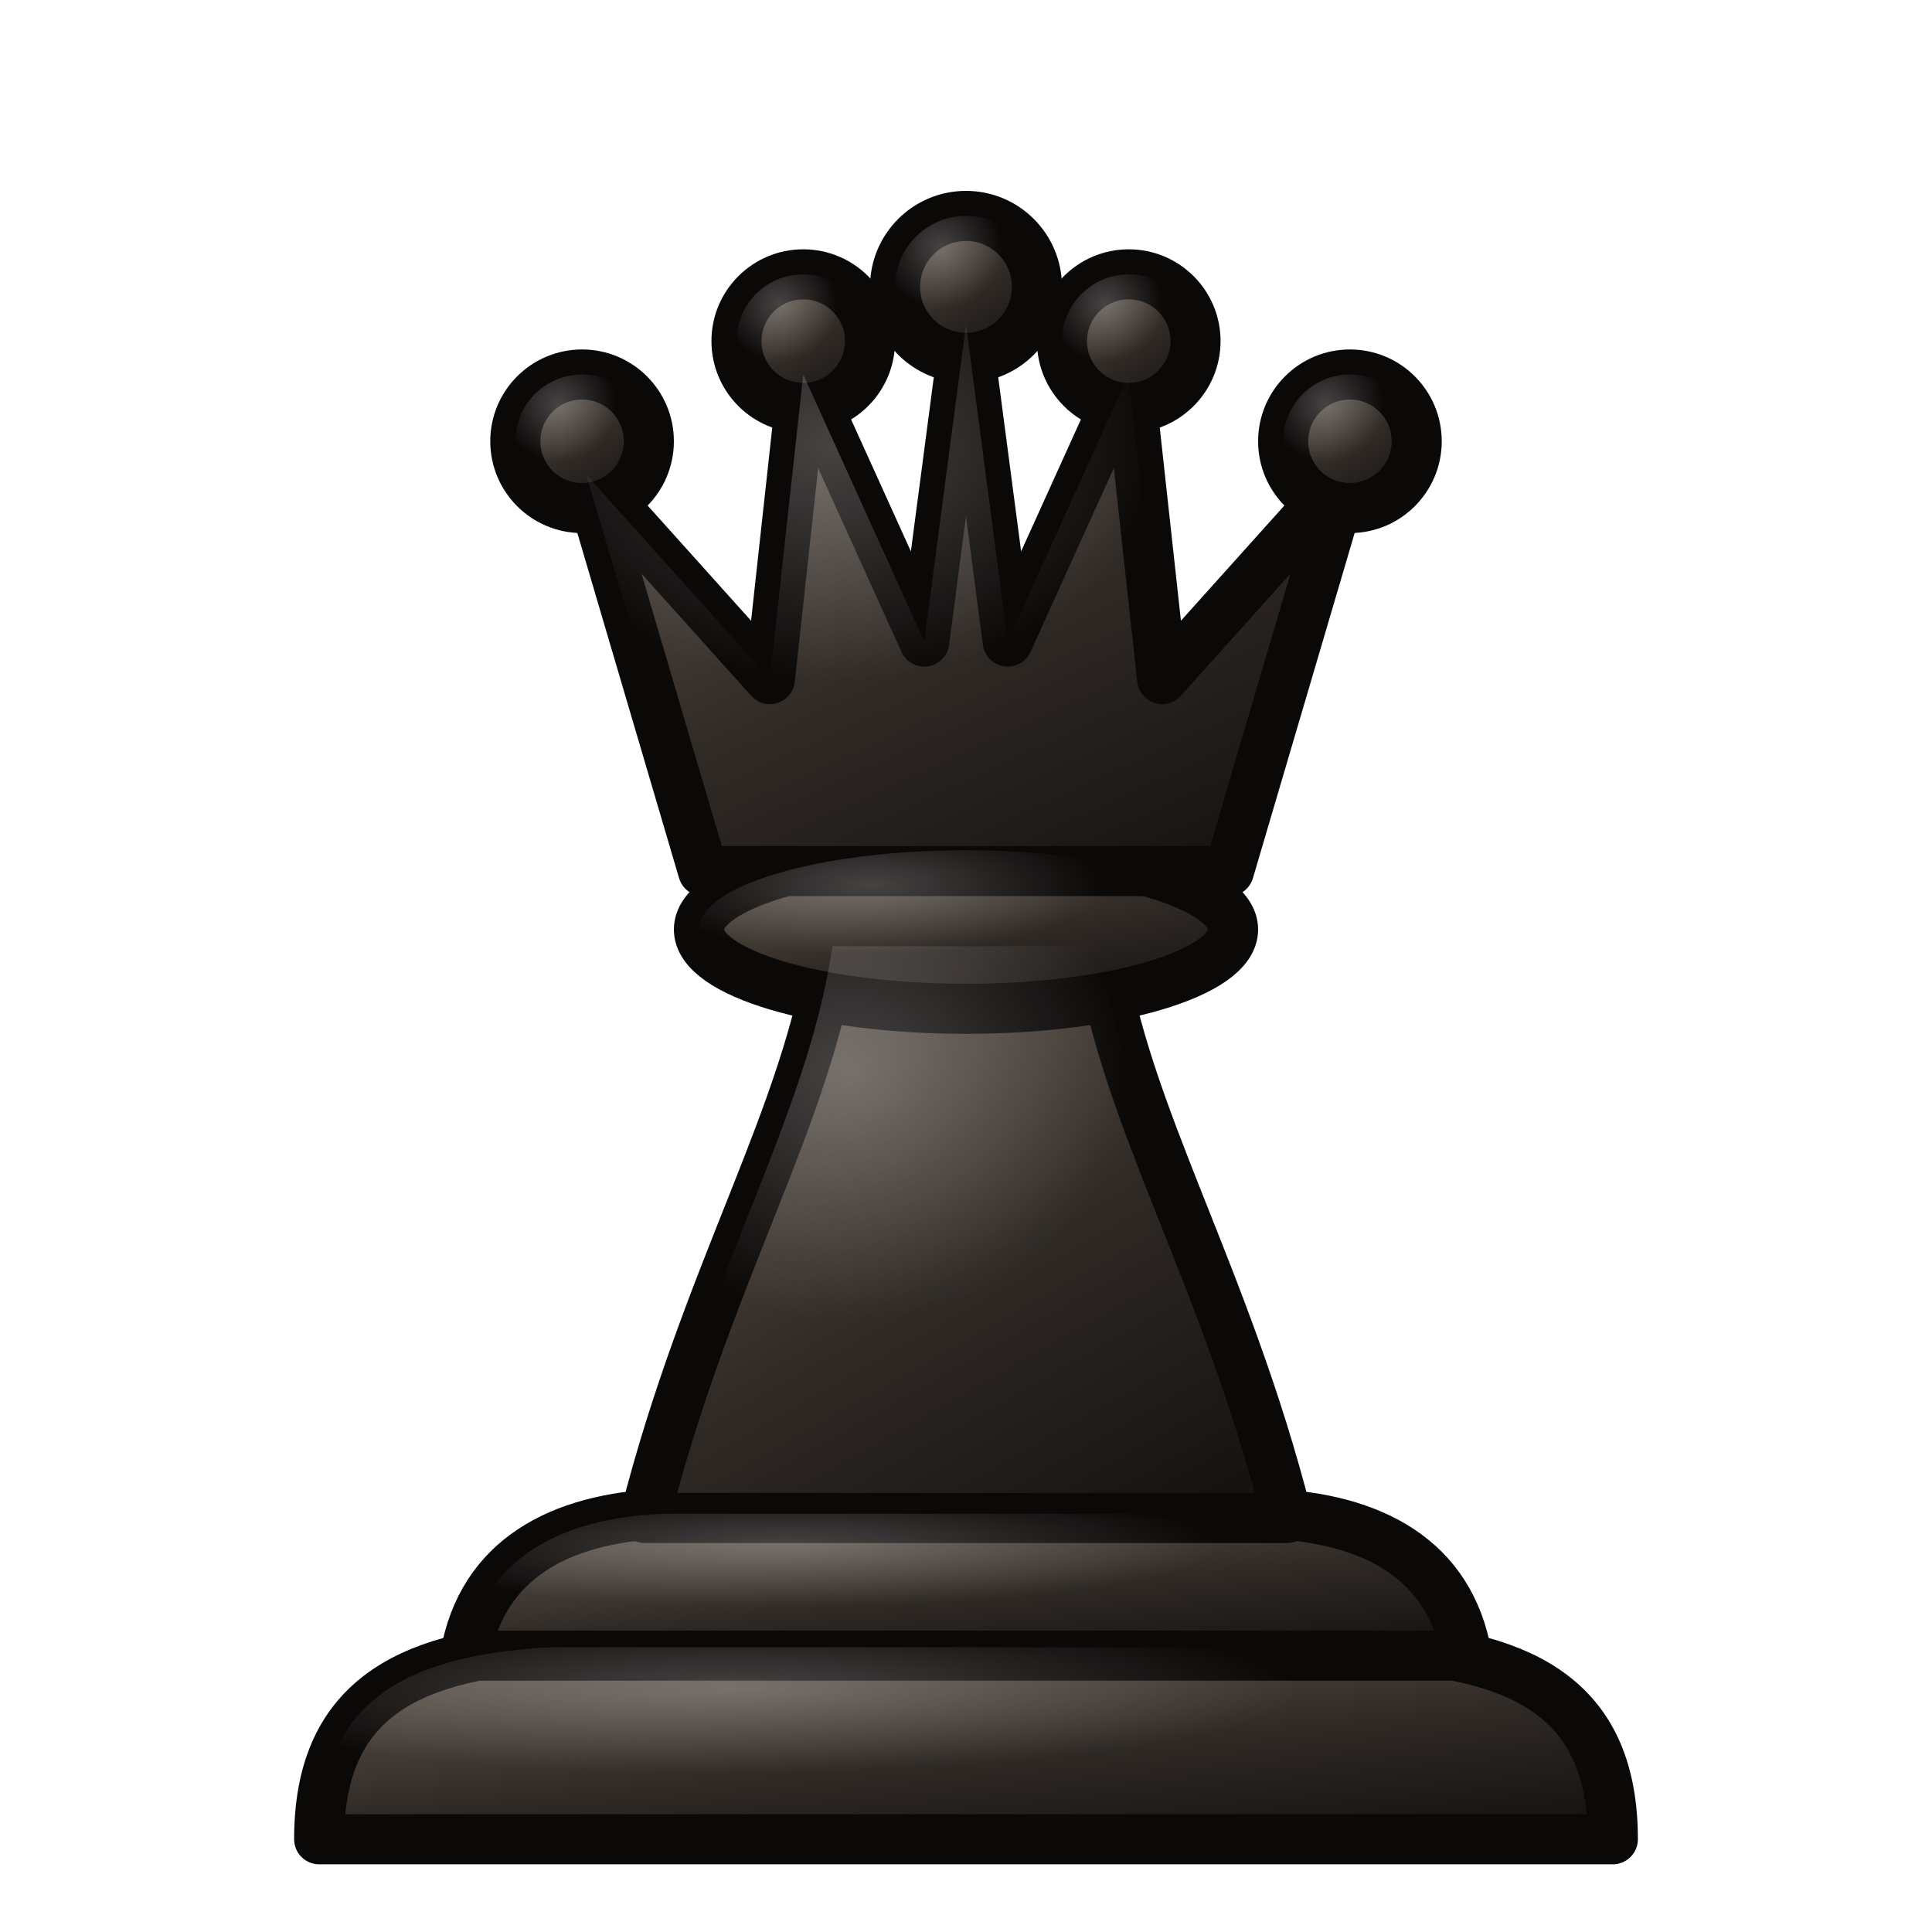
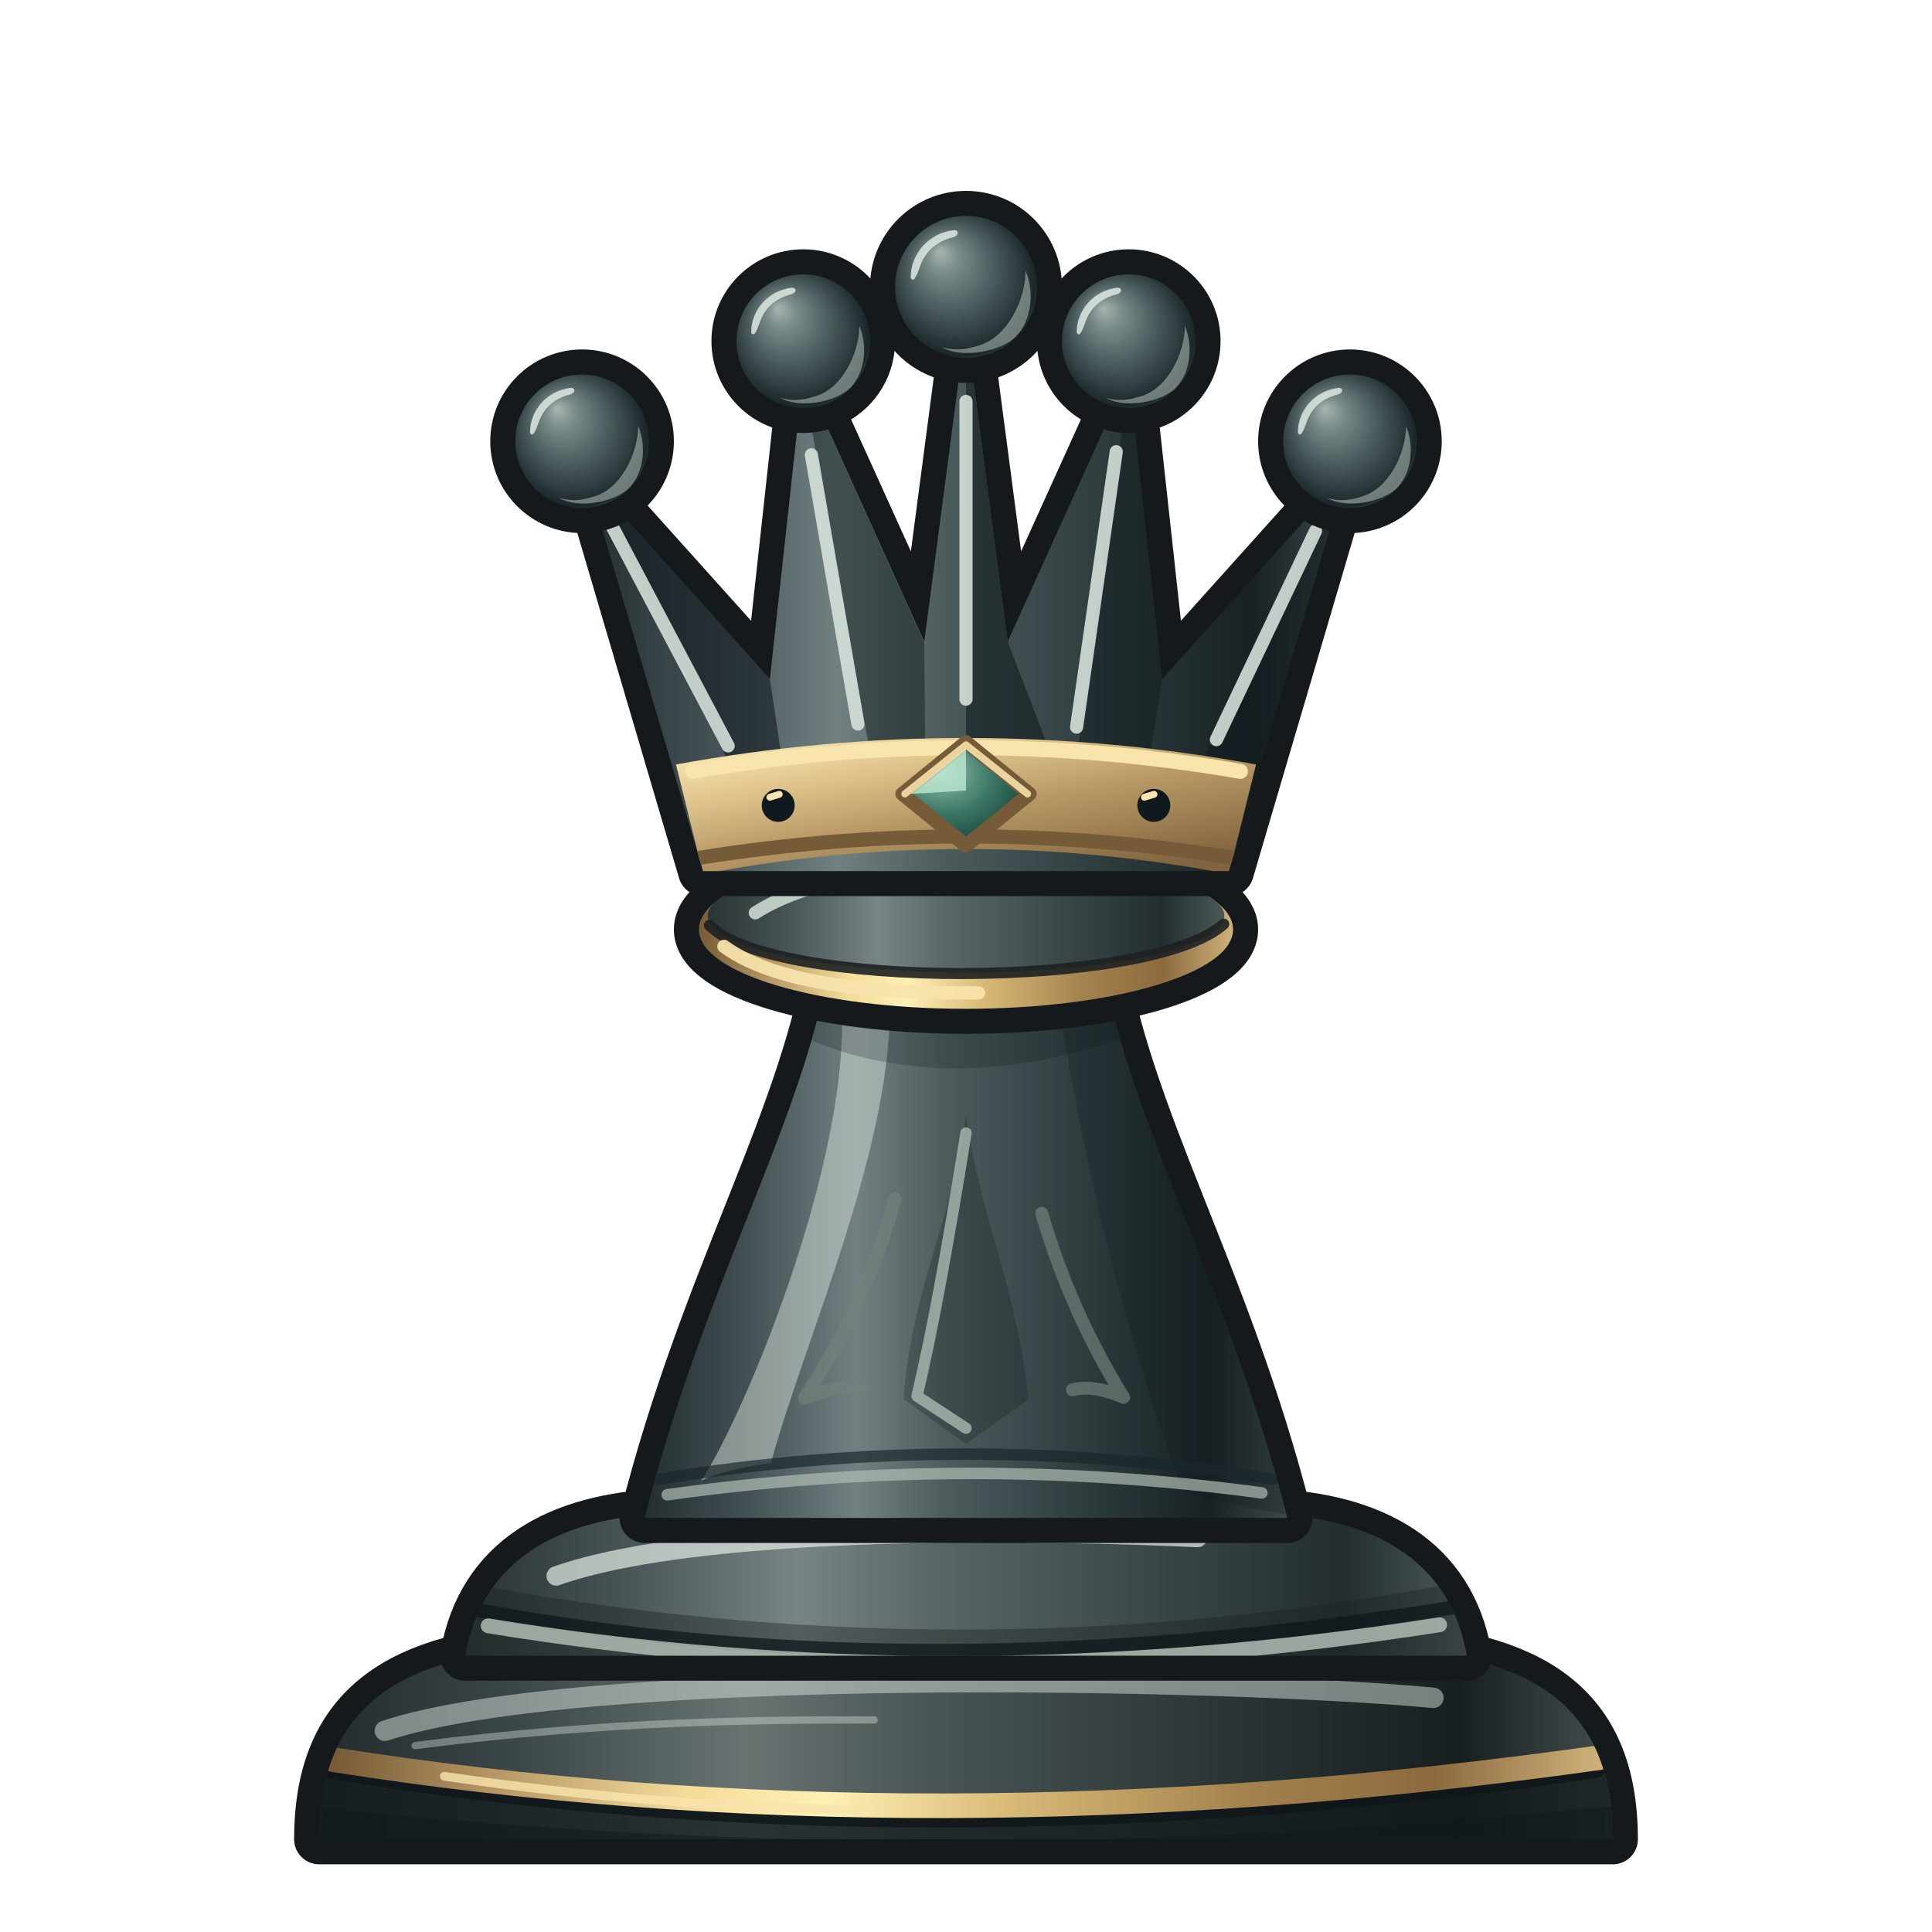
<svg xmlns="http://www.w3.org/2000/svg" viewBox="0 0 100 100">
  <defs>
-     <linearGradient id="p-body" x1="0.18" y1="0" x2="0.82" y2="1">
-       <stop offset="0" stop-color="#5E544C" />
-       <stop offset="0.55" stop-color="#302A26" />
-       <stop offset="1" stop-color="#161311" />
+     <linearGradient id="bq-lathe" x1="0%" y1="0%" x2="100%" y2="0%">
+       <stop offset="0" stop-color="#252F32" />
+       <stop offset="0.15" stop-color="#414E51" />
+       <stop offset="0.33" stop-color="#718182" />
+       <stop offset="0.47" stop-color="#4C5C5D" />
+       <stop offset="0.69" stop-color="#2D3B3D" />
+       <stop offset="0.88" stop-color="#182124" />
+       <stop offset="1" stop-color="#3B4849" />
    </linearGradient>
-     <radialGradient id="p-gloss" cx="0.32" cy="0.22" r="0.62">
-       <stop offset="0" stop-color="#FFFFFF" stop-opacity="0.24" />
-       <stop offset="0.7" stop-color="#FFFFFF" stop-opacity="0" />
+     <linearGradient id="bq-foot" x1="0%" y1="0%" x2="100%" y2="0%">
+       <stop offset="0" stop-color="#232B2C" />
+       <stop offset="0.15" stop-color="#3B4648" />
+       <stop offset="0.33" stop-color="#687372" />
+       <stop offset="0.47" stop-color="#4A5555" />
+       <stop offset="0.69" stop-color="#2C3637" />
+       <stop offset="0.88" stop-color="#171F21" />
+       <stop offset="1" stop-color="#45514F" />
+     </linearGradient>
+     <linearGradient id="bq-surface" x1="0%" y1="0%" x2="100%" y2="0%">
+       <stop offset="0" stop-color="#2B3434" />
+       <stop offset="0.15" stop-color="#465254" />
+       <stop offset="0.33" stop-color="#798584" />
+       <stop offset="0.47" stop-color="#586665" />
+       <stop offset="0.69" stop-color="#3A4748" />
+       <stop offset="0.88" stop-color="#232D30" />
+       <stop offset="1" stop-color="#4D5958" />
+     </linearGradient>
+     <linearGradient id="bq-metal" x1="0%" y1="0%" x2="100%" y2="0%">
+       <stop offset="0" stop-color="#775B37" />
+       <stop offset="0.12" stop-color="#B39361" />
+       <stop offset="0.28" stop-color="#F4DC9A" />
+       <stop offset="0.39" stop-color="#FFF0B4" />
+       <stop offset="0.53" stop-color="#DABA78" />
+       <stop offset="0.72" stop-color="#A4824D" />
+       <stop offset="0.87" stop-color="#8C6A3E" />
+       <stop offset="1" stop-color="#CEB17A" />
+     </linearGradient>
+     <linearGradient id="bq-metal-face" x1="0%" y1="0%" x2="78%" y2="100%">
+       <stop offset="0" stop-color="#FFF1BE" />
+       <stop offset="0.28" stop-color="#E3C990" />
+       <stop offset="0.59" stop-color="#B69764" />
+       <stop offset="1" stop-color="#81643F" />
+     </linearGradient>
+     <radialGradient id="bq-orb" cx=".47" cy=".47" r=".58" fx=".31" fy=".25">
+       <stop offset="0" stop-color="#A7B5B1" />
+       <stop offset="0.2" stop-color="#788B88" />
+       <stop offset="0.48" stop-color="#506263" />
+       <stop offset="0.73" stop-color="#324143" />
+       <stop offset="0.92" stop-color="#1B262A" />
+       <stop offset="1" stop-color="#3C4948" />
    </radialGradient>
+     <radialGradient id="bq-gem" cx=".43" cy=".42" r=".66" fx=".25" fy=".23">
+       <stop offset="0" stop-color="#B0DFCB" />
+       <stop offset="0.21" stop-color="#79AC96" />
+       <stop offset="0.53" stop-color="#3D7867" />
+       <stop offset="0.79" stop-color="#245548" />
+       <stop offset="1" stop-color="#153A36" />
+     </radialGradient>
+     <clipPath id="bq-carving-0">
+       <path d="M19 92 C19 85.5 23 83.2 30 82.8 L70 82.8 C77 83.2 81 85.5 81 92 Z" />
+     </clipPath>
+     <clipPath id="bq-carving-1">
+       <path d="M26 83.2 C26.8 78.6 30.5 76.6 35.5 76.4 L64.5 76.4 C69.5 76.6 73.2 78.6 74 83.2 Z" />
+     </clipPath>
+     <clipPath id="bq-carving-2">
+       <path d="M34.6 76.6 C37.6 64.8 42.4 57.4 43.6 49.2 L56.4 49.2 C57.6 57.4 62.4 64.8 65.4 76.6 Z" />
+     </clipPath>
+     <clipPath id="bq-carving-3">
+       <ellipse cx="50" cy="48.4" rx="12.8" ry="3.8" />
+     </clipPath>
+     <clipPath id="bq-carving-4">
+       <path d="M37.4 45.6 L31.8 26.6 L40.6 36.4 L42.2 21.8 L48 34.6 L50 19.4 L52 34.6 L57.8 21.8 L59.4 36.4 L68.2 26.6 L62.6 45.6 Z" />
+     </clipPath>
+     <clipPath id="bq-carving-5">
+       <circle cx="31.6" cy="25" r="3.2" />
+     </clipPath>
+     <clipPath id="bq-carving-6">
+       <circle cx="42.2" cy="20.2" r="3.2" />
+     </clipPath>
+     <clipPath id="bq-carving-7">
+       <circle cx="50" cy="17.6" r="3.4" />
+     </clipPath>
+     <clipPath id="bq-carving-8">
+       <circle cx="57.8" cy="20.2" r="3.2" />
+     </clipPath>
+     <clipPath id="bq-carving-9">
+       <circle cx="68.4" cy="25" r="3.2" />
+     </clipPath>
  </defs>
-   <g transform="translate(50 52) scale(1.08) translate(-50 -52)">
-     <path d="M19 92 C19 85.5 23 83.2 30 82.8 L70 82.8 C77 83.2 81 85.5 81 92 Z" fill="url(#p-body)" stroke="#0B0908" stroke-width="2.4" stroke-linejoin="round" stroke-linecap="round" />
-     <path d="M26 83.2 C26.8 78.6 30.5 76.6 35.5 76.4 L64.5 76.4 C69.5 76.6 73.2 78.6 74 83.2 Z" fill="url(#p-body)" stroke="#0B0908" stroke-width="2.4" stroke-linejoin="round" stroke-linecap="round" />
-     <path d="M34.6 76.6 C37.6 64.8 42.4 57.4 43.6 49.2 L56.4 49.2 C57.6 57.4 62.4 64.8 65.4 76.6 Z" fill="url(#p-body)" stroke="#0B0908" stroke-width="2.4" stroke-linejoin="round" stroke-linecap="round" />
-     <ellipse cx="50" cy="48.4" rx="12.8" ry="3.8" fill="url(#p-body)" stroke="#0B0908" stroke-width="2.4" stroke-linejoin="round" stroke-linecap="round" />
-     <path d="M37.4 45.6 L31.8 26.6 L40.6 36.4 L42.2 21.8 L48 34.6 L50 19.4 L52 34.6 L57.8 21.8 L59.4 36.4 L68.2 26.6 L62.6 45.6 Z" fill="url(#p-body)" stroke="#0B0908" stroke-width="2.4" stroke-linejoin="round" stroke-linecap="round" />
-     <circle cx="31.6" cy="25" r="3.2" fill="url(#p-body)" stroke="#0B0908" stroke-width="2.4" stroke-linejoin="round" stroke-linecap="round" />
-     <circle cx="42.2" cy="20.2" r="3.2" fill="url(#p-body)" stroke="#0B0908" stroke-width="2.4" stroke-linejoin="round" stroke-linecap="round" />
-     <circle cx="50" cy="17.6" r="3.4" fill="url(#p-body)" stroke="#0B0908" stroke-width="2.4" stroke-linejoin="round" stroke-linecap="round" />
-     <circle cx="57.8" cy="20.2" r="3.2" fill="url(#p-body)" stroke="#0B0908" stroke-width="2.4" stroke-linejoin="round" stroke-linecap="round" />
-     <circle cx="68.4" cy="25" r="3.2" fill="url(#p-body)" stroke="#0B0908" stroke-width="2.4" stroke-linejoin="round" stroke-linecap="round" />
-     <path d="M19 92 C19 85.5 23 83.2 30 82.8 L70 82.8 C77 83.2 81 85.5 81 92 Z" fill="url(#p-gloss)" />
-     <path d="M26 83.2 C26.8 78.6 30.5 76.6 35.5 76.4 L64.5 76.4 C69.5 76.6 73.2 78.6 74 83.2 Z" fill="url(#p-gloss)" />
-     <path d="M34.6 76.6 C37.6 64.8 42.4 57.4 43.6 49.2 L56.4 49.2 C57.6 57.4 62.4 64.8 65.4 76.6 Z" fill="url(#p-gloss)" />
-     <ellipse cx="50" cy="48.4" rx="12.8" ry="3.8" fill="url(#p-gloss)" />
-     <path d="M37.4 45.6 L31.8 26.6 L40.6 36.4 L42.2 21.8 L48 34.6 L50 19.4 L52 34.6 L57.8 21.8 L59.4 36.4 L68.2 26.6 L62.6 45.6 Z" fill="url(#p-gloss)" />
-     <circle cx="31.6" cy="25" r="3.2" fill="url(#p-gloss)" />
-     <circle cx="42.2" cy="20.2" r="3.2" fill="url(#p-gloss)" />
-     <circle cx="50" cy="17.6" r="3.4" fill="url(#p-gloss)" />
-     <circle cx="57.8" cy="20.2" r="3.2" fill="url(#p-gloss)" />
-     <circle cx="68.4" cy="25" r="3.2" fill="url(#p-gloss)" />
+   <g transform="translate(50 52) scale(1.08) translate(-50 -52)" stroke-linecap="round" stroke-linejoin="round">
+     <path d="M19 92 C19 85.5 23 83.2 30 82.8 L70 82.8 C77 83.2 81 85.5 81 92 Z" fill="url(#bq-foot)" stroke="#15191C" stroke-width="2.4" stroke-linejoin="round" stroke-linecap="round" paint-order="stroke fill" />
+     <g clip-path="url(#bq-carving-0)">
+       <path d="M18.6 88.2 Q47.6 93.4 81.2 88.1 V93 H18.6Z" fill="#101919" fill-opacity="0.7" />
+       <path d="M19.2 90.5 Q49 93.7 81.1 90.4 V92.7 H19Z" fill="#0F161A" fill-opacity="0.46" />
+       <path d="M19.7 88.6 Q47.8 93.25 80.15 88.55" fill="none" stroke="#0F161A" stroke-width="1.05" stroke-opacity="0.8" />
+       <path d="M19.7 88.19 Q48 92.65 80.35 88.09" fill="none" stroke="url(#bq-metal)" stroke-width="1.18" />
+       <path d="M25 88.98 Q35.2 90.49 45.4 90.58" fill="none" stroke="#F8E4AC" stroke-width="0.42" stroke-opacity="0.81" />
+       <path d="M22.15 86.8 C31.5 83.71 62.1 84.27 72.4 85.22" fill="none" stroke="#DAE3DC" stroke-width="0.98" stroke-opacity="0.5" />
+       <path d="M23.6 87.51 C32.9 86.31 40.4 86.27 45.6 86.28" fill="none" stroke="#DAE3DC" stroke-width="0.35" stroke-opacity="0.4" />
+     </g>
+     <path d="M26 83.2 C26.8 78.6 30.5 76.6 35.5 76.4 L64.5 76.4 C69.5 76.6 73.2 78.6 74 83.2 Z" fill="url(#bq-surface)" stroke="#15191C" stroke-width="2.4" stroke-linejoin="round" stroke-linecap="round" paint-order="stroke fill" />
+     <g clip-path="url(#bq-carving-1)">
+       <path d="M25.4 79.6 Q50 84.35 74.6 79.5 L75 83.6 H25Z" fill="#1D2122" fill-opacity="0.4" />
+       <path d="M26.5 81 Q48 85.02 73.6 80.85" fill="none" stroke="#0F161A" stroke-width="0.67" stroke-opacity="0.74" />
+       <path d="M27.1 81.77 Q49.2 85.4 72.7 81.72" fill="none" stroke="#B1BDB5" stroke-width="0.71" stroke-opacity="0.84" />
+       <path d="M30.36 79.38 C37.5 76.86 54.14 77.21 61.1 77.54" fill="none" stroke="#DAE3DC" stroke-width="0.93" stroke-opacity="0.75" />
+     </g>
+     <path d="M34.6 76.6 C37.6 64.8 42.4 57.4 43.6 49.2 L56.4 49.2 C57.6 57.4 62.4 64.8 65.4 76.6 Z" fill="url(#bq-lathe)" stroke="#15191C" stroke-width="2.4" stroke-linejoin="round" stroke-linecap="round" paint-order="stroke fill" />
+     <g clip-path="url(#bq-carving-2)">
+       <path d="M56.4 49.2 L61.4 55.2 L66.5 76.6 Q62.4 76.0 60.4 75.3 C57.4 67.3 55.15 57.7 54.05 49.2Z" fill="#10191D" fill-opacity="0.26" />
+       <path d="M43.92 50.7 C45.05 58.3 39.3 71.9 37.3 74.82 Q38.45 74.26 40.65 73.97 C42.3 67.92 46.6 58.6 46.35 51.45Z" fill="#DAE3DC" fill-opacity="0.49" />
+       <path d="M41.85 49.2 H58.15 V53.4 Q49 56.7 41.85 53.4Z" fill="#0F161A" fill-opacity="0.23" />
+       <path d="M35.25 74.75 Q50 72.33 64.75 74.75" fill="none" stroke="#18272B" stroke-width="0.55" stroke-opacity="0.68" />
+       <path d="M35.68 75.49 Q50 73.49 64.18 75.4" fill="none" stroke="#B1BDB5" stroke-width="0.55" stroke-opacity="0.7" />
+       <path d="M50 57.3 C49.3 62.5 47.4 65.6 47 70.9 Q48.8 72.2 50 73.05 Q51.2 72.2 53 70.9 C52.4 65.4 50.7 62.3 50 57.3Z" fill="#10191D" fill-opacity="0.25" />
+       <path d="M50 58.15 Q48.65 66.6 47.65 70.76 L50 72.3" fill="none" stroke="#B1BDB5" stroke-width="0.54" stroke-opacity="0.77" />
+       <path d="M46.6 61.3 Q45.2 66.4 42.25 70.85 Q44 70.2 45.0 70.36 M53.63 62 Q55 66.7 57.55 70.82 Q56.1 70.2 55.1 70.46" fill="none" stroke="#71817B" stroke-width="0.62" stroke-opacity="0.68" />
+     </g>
+     <ellipse cx="50" cy="48.4" rx="12.8" ry="3.8" fill="url(#bq-metal)" stroke="#15191C" stroke-width="2.4" stroke-linejoin="round" stroke-linecap="round" paint-order="stroke fill" />
+     <g clip-path="url(#bq-carving-3)">
+       <ellipse cx="50" cy="47.74" rx="12.38" ry="2.72" fill="url(#bq-surface)" />
+       <path d="M37.7 48.2 C40.7 51.28 58.8 51.3 62.35 48.14" fill="none" stroke="#1D2122" stroke-width="0.53" stroke-opacity="0.9" />
+       <path d="M38.4 49.21 C41.2 51.25 46.6 51.44 50.6 51.44" fill="none" stroke="#F8E4AC" stroke-width="0.64" stroke-opacity="0.93" />
+       <path d="M39.9 47.6 Q44.1 44.95 52.7 46.05" fill="none" stroke="#DAE3DC" stroke-width="0.63" stroke-opacity="0.83" />
+     </g>
+     <path d="M37.4 45.6 L31.8 26.6 L40.6 36.4 L42.2 21.8 L48 34.6 L50 19.4 L52 34.6 L57.8 21.8 L59.4 36.4 L68.2 26.6 L62.6 45.6 Z" fill="url(#bq-lathe)" stroke="#15191C" stroke-width="2.4" stroke-linejoin="round" stroke-linecap="round" paint-order="stroke fill" />
+     <g clip-path="url(#bq-carving-4)">
+       <path d="M31.7 26.2 L40.6 36.4 L41.35 41.38 L38.8 40.75Z" fill="#10191D" fill-opacity="0.59" />
+       <path d="M42.1 21.6 L48 34.65 L48.05 40.27 L45.43 40.1Z" fill="#10191D" fill-opacity="0.48" />
+       <path d="M50 19.25 L52 34.6 L54.2 40.35 L50 40.06Z" fill="#10191D" fill-opacity="0.58" />
+       <path d="M57.85 21.8 L59.4 36.4 L58.75 40.51 L55.3 40.19Z" fill="#10191D" fill-opacity="0.46" />
+       <path d="M68.3 26.5 L62.8 45.5 L61.1 40.8Z" fill="#10191D" fill-opacity="0.53" />
+       <path d="M33.0 29 L38.6 39.6 M42.59 25.65 L44.82 38.55 M50 23.09 V37.36 M57.2 25.5 L55.3 38.7 M66.75 29.3 L62 39.3" fill="none" stroke="#DAE3DC" stroke-width="0.63" stroke-opacity="0.88" />
+       <path d="M36.1 40.49 Q50 37.95 63.9 40.49 L62.6 45.74 Q50 43.34 37.4 45.74Z" fill="url(#bq-metal-face)" />
+       <path d="M36.9 40.82 Q50 38.55 63.15 40.82" fill="none" stroke="#F8E4AC" stroke-width="0.72" />
+       <path d="M37.25 44.96 Q50 42.92 62.79 44.96" fill="none" stroke="#765B38" stroke-width="0.68" />
+       <path d="M50 39.42l3.05 2.48-3.05 2.48-3.05-2.48Z" fill="url(#bq-gem)" stroke="#765B38" stroke-width="0.67" />
+       <path d="M50 39.7L47.33 41.9L50 41.74Z" fill="#BEE9D3" fill-opacity="0.78" />
+       <path d="M47.07 41.9L50 39.55L52.95 41.9" fill="none" stroke="#F8E4AC" stroke-width="0.34" stroke-opacity="0.88" />
+       <circle cx="41" cy="42.45" r="0.79" fill="#101A1E" />
+       <circle cx="59" cy="42.45" r="0.79" fill="#101A1E" />
+       <path d="M40.6 42.06 l.45-.14 M58.55 42.06 l.46-.14" fill="none" stroke="#F8E4AC" stroke-width="0.33" />
+     </g>
+     <circle cx="31.6" cy="25" r="3.2" fill="url(#bq-orb)" stroke="#15191C" stroke-width="2.4" stroke-linejoin="round" stroke-linecap="round" paint-order="stroke fill" />
+     <g clip-path="url(#bq-carving-5)">
+       <g transform="translate(31.6 25) scale(3.2)">
+         <path d="M.84-.23 C.84.18.58.72.17.83 C-.02.89-.16.9-.34.85 C-.05 1.02.52.91.72.68 C.92.46.97.09.84-.23Z" fill="#B1BDB5" fill-opacity="0.56" />
+         <path d="M-.78-.13 C-.78-.47-.52-.76-.17-.80 C-.10-.80-.09-.73-.18-.70 C-.39-.65-.56-.52-.64-.31 C-.70-.14-.74-.05-.78-.13Z" fill="#DAE3DC" fill-opacity="0.89" />
+       </g>
+     </g>
+     <circle cx="42.2" cy="20.2" r="3.2" fill="url(#bq-orb)" stroke="#15191C" stroke-width="2.4" stroke-linejoin="round" stroke-linecap="round" paint-order="stroke fill" />
+     <g clip-path="url(#bq-carving-6)">
+       <g transform="translate(42.2 20.2) scale(3.2)">
+         <path d="M.84-.23 C.84.18.58.72.17.83 C-.02.89-.16.9-.34.85 C-.05 1.02.52.91.72.68 C.92.46.97.09.84-.23Z" fill="#B1BDB5" fill-opacity="0.56" />
+         <path d="M-.78-.13 C-.78-.47-.52-.76-.17-.80 C-.10-.80-.09-.73-.18-.70 C-.39-.65-.56-.52-.64-.31 C-.70-.14-.74-.05-.78-.13Z" fill="#DAE3DC" fill-opacity="0.89" />
+       </g>
+     </g>
+     <circle cx="50" cy="17.6" r="3.4" fill="url(#bq-orb)" stroke="#15191C" stroke-width="2.4" stroke-linejoin="round" stroke-linecap="round" paint-order="stroke fill" />
+     <g clip-path="url(#bq-carving-7)">
+       <g transform="translate(50 17.6) scale(3.4)">
+         <path d="M.84-.23 C.84.18.58.72.17.83 C-.02.89-.16.9-.34.85 C-.05 1.02.52.91.72.68 C.92.46.97.09.84-.23Z" fill="#B1BDB5" fill-opacity="0.56" />
+         <path d="M-.78-.13 C-.78-.47-.52-.76-.17-.80 C-.10-.80-.09-.73-.18-.70 C-.39-.65-.56-.52-.64-.31 C-.70-.14-.74-.05-.78-.13Z" fill="#DAE3DC" fill-opacity="0.89" />
+       </g>
+     </g>
+     <circle cx="57.8" cy="20.2" r="3.2" fill="url(#bq-orb)" stroke="#15191C" stroke-width="2.4" stroke-linejoin="round" stroke-linecap="round" paint-order="stroke fill" />
+     <g clip-path="url(#bq-carving-8)">
+       <g transform="translate(57.8 20.2) scale(3.2)">
+         <path d="M.84-.23 C.84.18.58.72.17.83 C-.02.89-.16.9-.34.85 C-.05 1.02.52.91.72.68 C.92.46.97.09.84-.23Z" fill="#B1BDB5" fill-opacity="0.56" />
+         <path d="M-.78-.13 C-.78-.47-.52-.76-.17-.80 C-.10-.80-.09-.73-.18-.70 C-.39-.65-.56-.52-.64-.31 C-.70-.14-.74-.05-.78-.13Z" fill="#DAE3DC" fill-opacity="0.89" />
+       </g>
+     </g>
+     <circle cx="68.4" cy="25" r="3.2" fill="url(#bq-orb)" stroke="#15191C" stroke-width="2.4" stroke-linejoin="round" stroke-linecap="round" paint-order="stroke fill" />
+     <g clip-path="url(#bq-carving-9)">
+       <g transform="translate(68.4 25) scale(3.2)">
+         <path d="M.84-.23 C.84.18.58.72.17.83 C-.02.89-.16.9-.34.85 C-.05 1.02.52.91.72.68 C.92.46.97.09.84-.23Z" fill="#B1BDB5" fill-opacity="0.56" />
+         <path d="M-.78-.13 C-.78-.47-.52-.76-.17-.80 C-.10-.80-.09-.73-.18-.70 C-.39-.65-.56-.52-.64-.31 C-.70-.14-.74-.05-.78-.13Z" fill="#DAE3DC" fill-opacity="0.89" />
+       </g>
+     </g>
  </g>
</svg>
